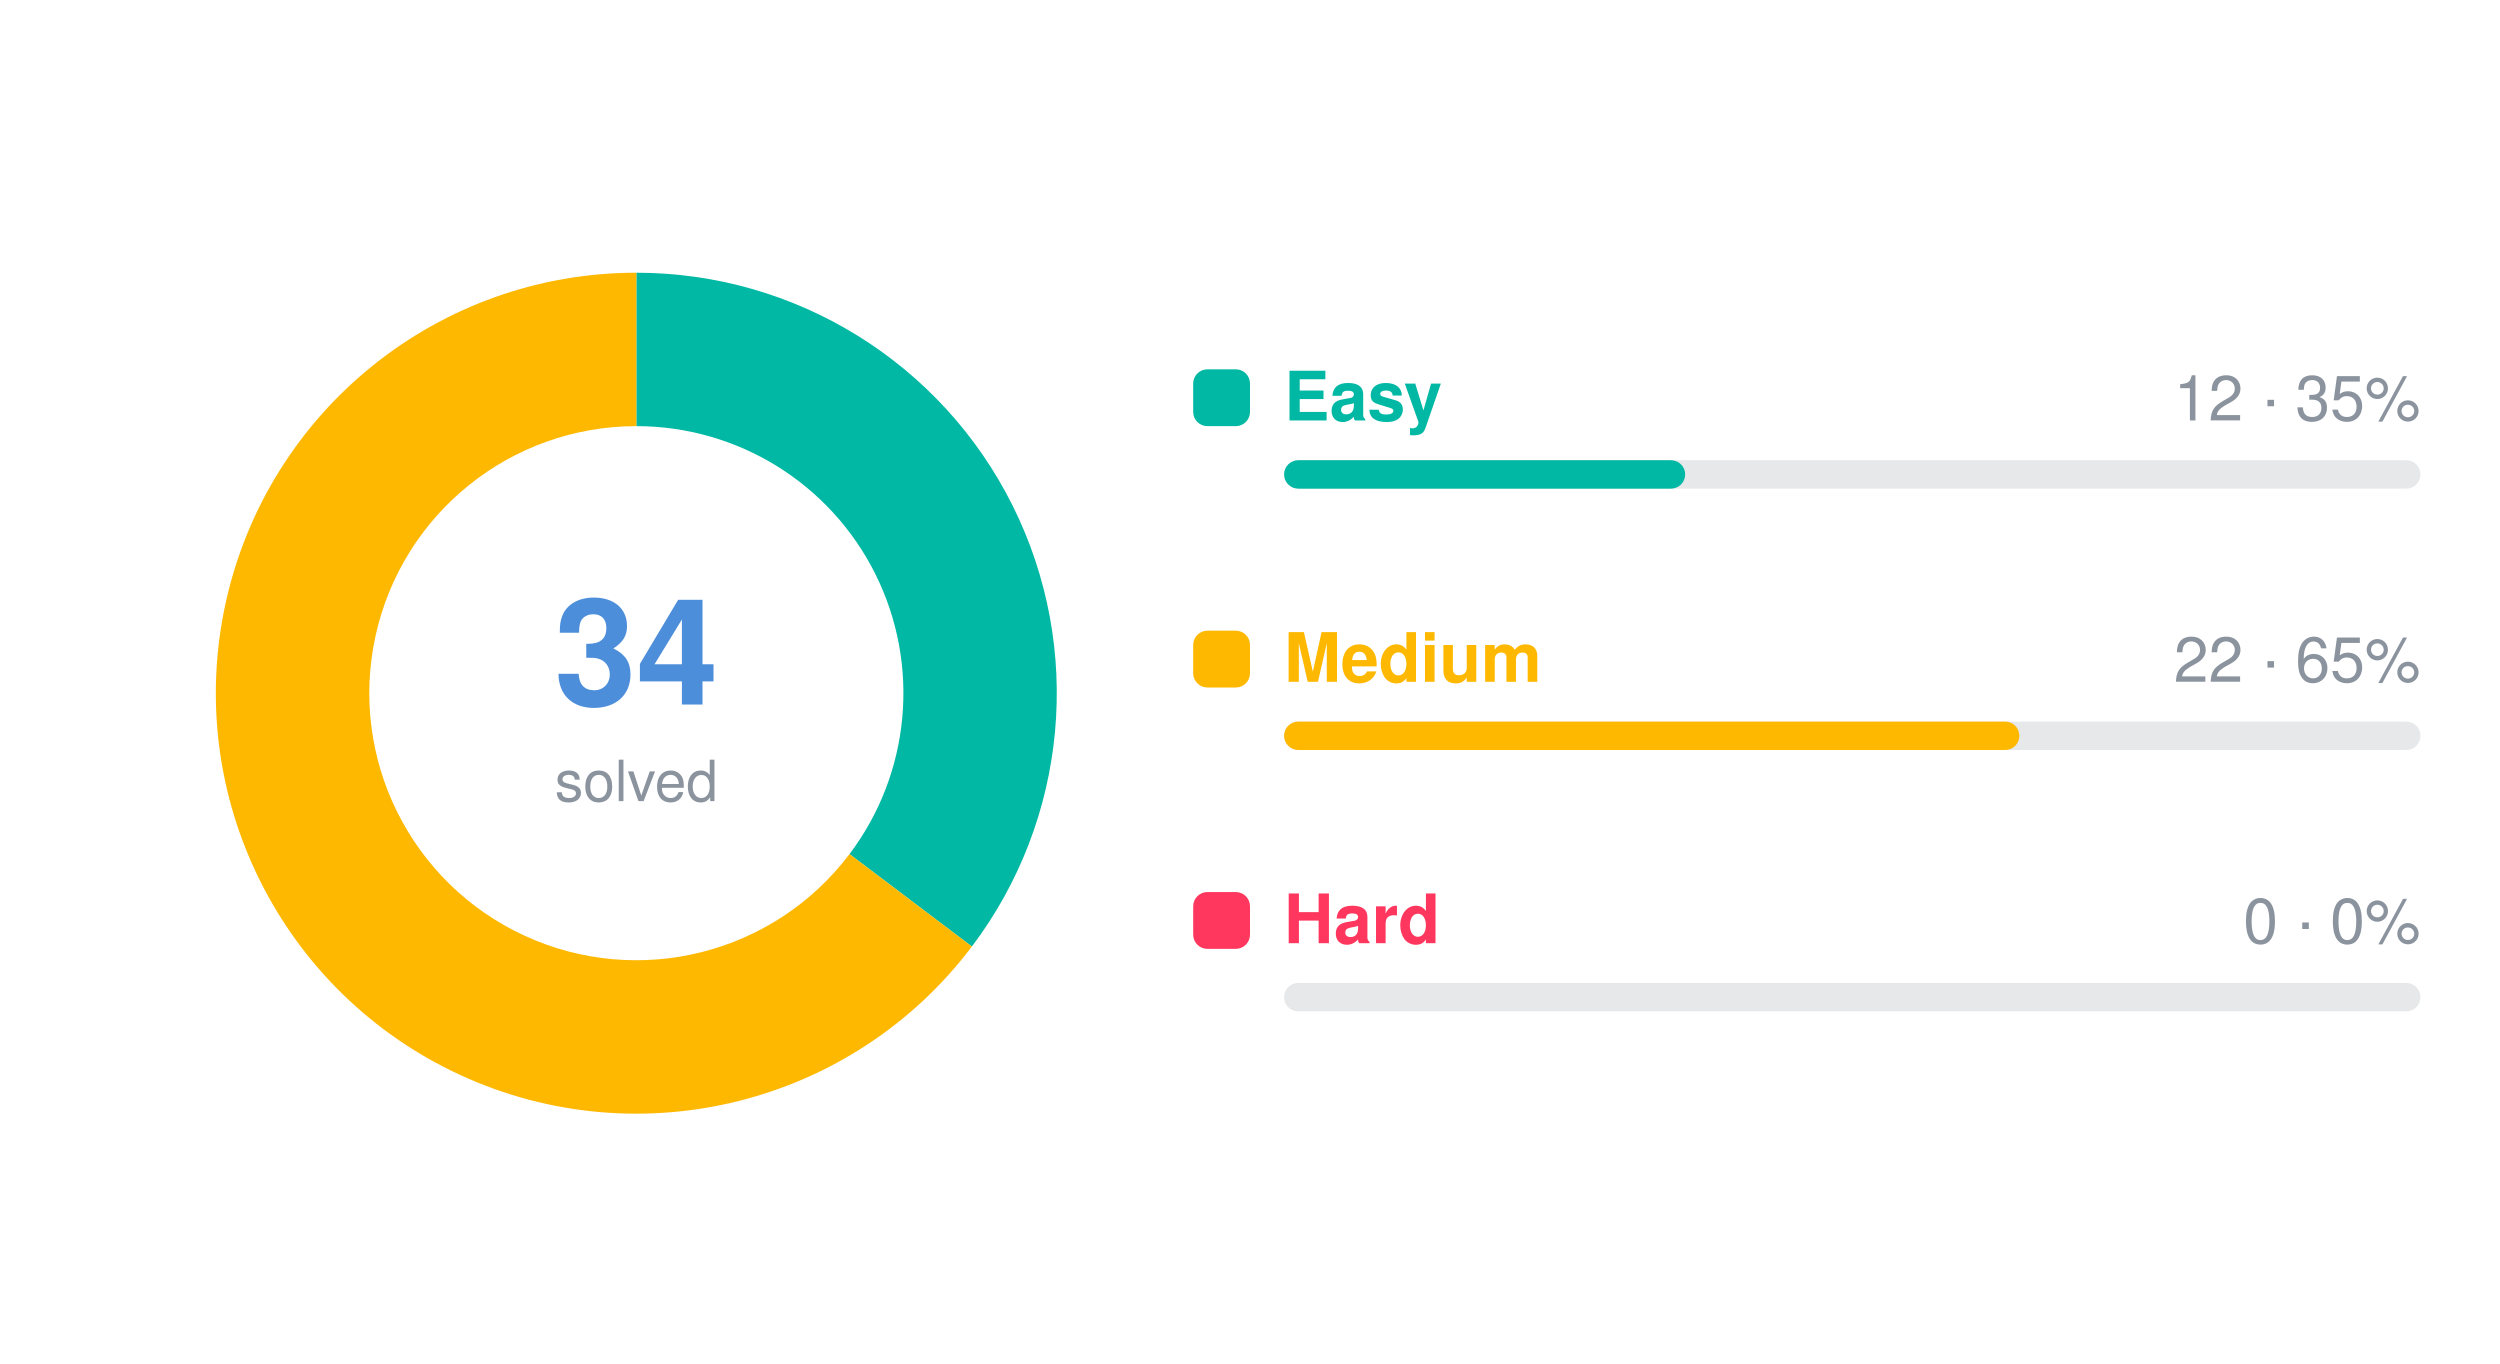
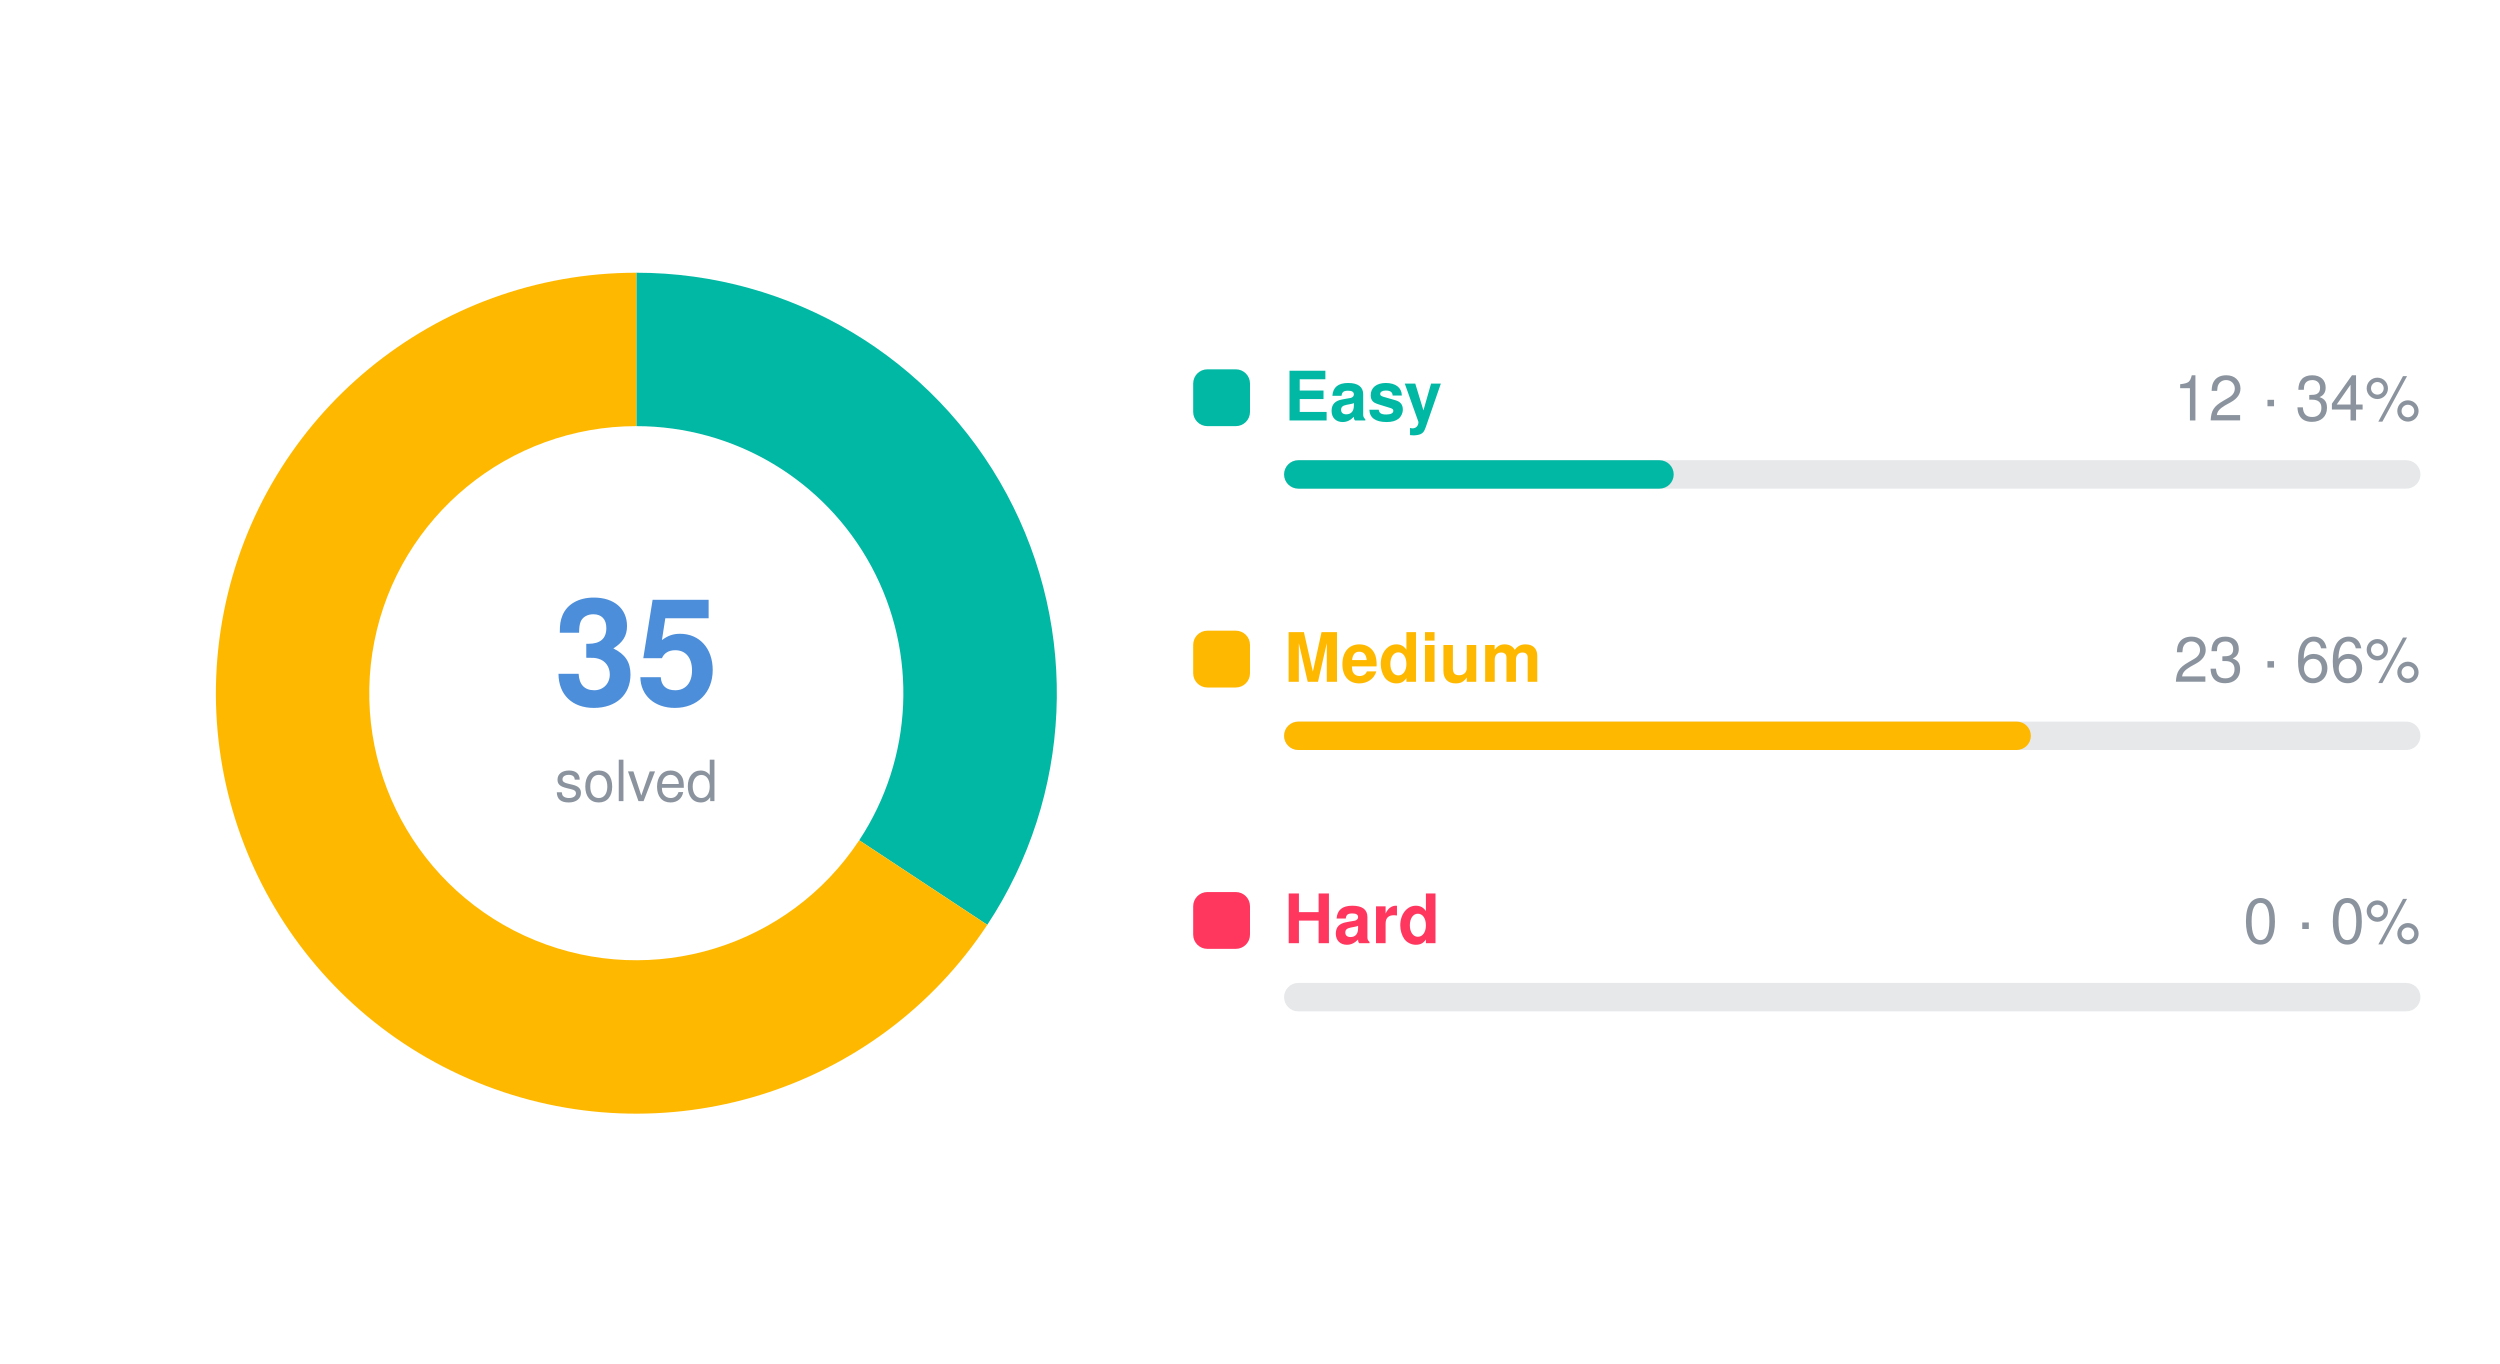
<svg xmlns="http://www.w3.org/2000/svg" viewBox="0 0 440 240" width="440" height="240" role="img" font-family="system-ui, -apple-system, Segoe UI, Helvetica, Arial, sans-serif">
-   <path d="M112 48 A74 74 0 0 1 171.05 166.59 L149.51 150.32 A47 47 0 0 0 112 75 Z" fill="#00b8a3" stroke="none" stroke-width="1" stroke-linejoin="round" stroke-linecap="round" opacity="1" />
-   <path d="M171.05 166.59 A74 74 0 1 1 112 48 L112 75 A47 47 0 1 0 149.51 150.32 Z" fill="#ffb800" stroke="none" stroke-width="1" stroke-linejoin="round" stroke-linecap="round" opacity="1" />
-   <text x="112" y="124" font-size="26" fill="#4c8eda" text-anchor="middle" font-weight="700" opacity="1">34</text>
+   <path d="M112 48 A74 74 0 0 1 173.76 162.77 L151.22 147.89 A47 47 0 0 0 112 75 Z" fill="#00b8a3" stroke="none" stroke-width="1" stroke-linejoin="round" stroke-linecap="round" opacity="1" />
+   <path d="M173.76 162.77 A74 74 0 1 1 112 48 L112 75 A47 47 0 1 0 151.22 147.89 Z" fill="#ffb800" stroke="none" stroke-width="1" stroke-linejoin="round" stroke-linecap="round" opacity="1" />
+   <text x="112" y="124" font-size="26" fill="#4c8eda" text-anchor="middle" font-weight="700" opacity="1">35</text>
  <text x="112" y="141" font-size="10" fill="#8b949e" text-anchor="middle" font-weight="normal" opacity="1">solved</text>
  <rect x="210" y="65" width="10" height="10" rx="2.5" fill="#00b8a3" opacity="1" />
  <text x="226" y="74" font-size="12" fill="#00b8a3" text-anchor="start" font-weight="600" opacity="1">Easy</text>
-   <text x="426" y="74" font-size="11" fill="#8b949e" text-anchor="end" font-weight="normal" opacity="1">12 · 35%</text>
+   <text x="426" y="74" font-size="11" fill="#8b949e" text-anchor="end" font-weight="normal" opacity="1">12 · 34%</text>
  <rect x="226" y="81" width="200" height="5" rx="2.5" fill="#8b949e" opacity="0.22" />
-   <rect x="226" y="81" width="70.59" height="5" rx="2.5" fill="#00b8a3" opacity="1" />
+   <rect x="226" y="81" width="68.57" height="5" rx="2.5" fill="#00b8a3" opacity="1" />
  <rect x="210" y="111" width="10" height="10" rx="2.5" fill="#ffb800" opacity="1" />
  <text x="226" y="120" font-size="12" fill="#ffb800" text-anchor="start" font-weight="600" opacity="1">Medium</text>
-   <text x="426" y="120" font-size="11" fill="#8b949e" text-anchor="end" font-weight="normal" opacity="1">22 · 65%</text>
+   <text x="426" y="120" font-size="11" fill="#8b949e" text-anchor="end" font-weight="normal" opacity="1">23 · 66%</text>
  <rect x="226" y="127" width="200" height="5" rx="2.5" fill="#8b949e" opacity="0.22" />
-   <rect x="226" y="127" width="129.41" height="5" rx="2.5" fill="#ffb800" opacity="1" />
+   <rect x="226" y="127" width="131.43" height="5" rx="2.5" fill="#ffb800" opacity="1" />
  <rect x="210" y="157" width="10" height="10" rx="2.5" fill="#ff375f" opacity="1" />
  <text x="226" y="166" font-size="12" fill="#ff375f" text-anchor="start" font-weight="600" opacity="1">Hard</text>
  <text x="426" y="166" font-size="11" fill="#8b949e" text-anchor="end" font-weight="normal" opacity="1">0 · 0%</text>
  <rect x="226" y="173" width="200" height="5" rx="2.5" fill="#8b949e" opacity="0.22" />
  <rect x="226" y="173" width="0" height="5" rx="2.5" fill="#ff375f" opacity="1" />
</svg>
